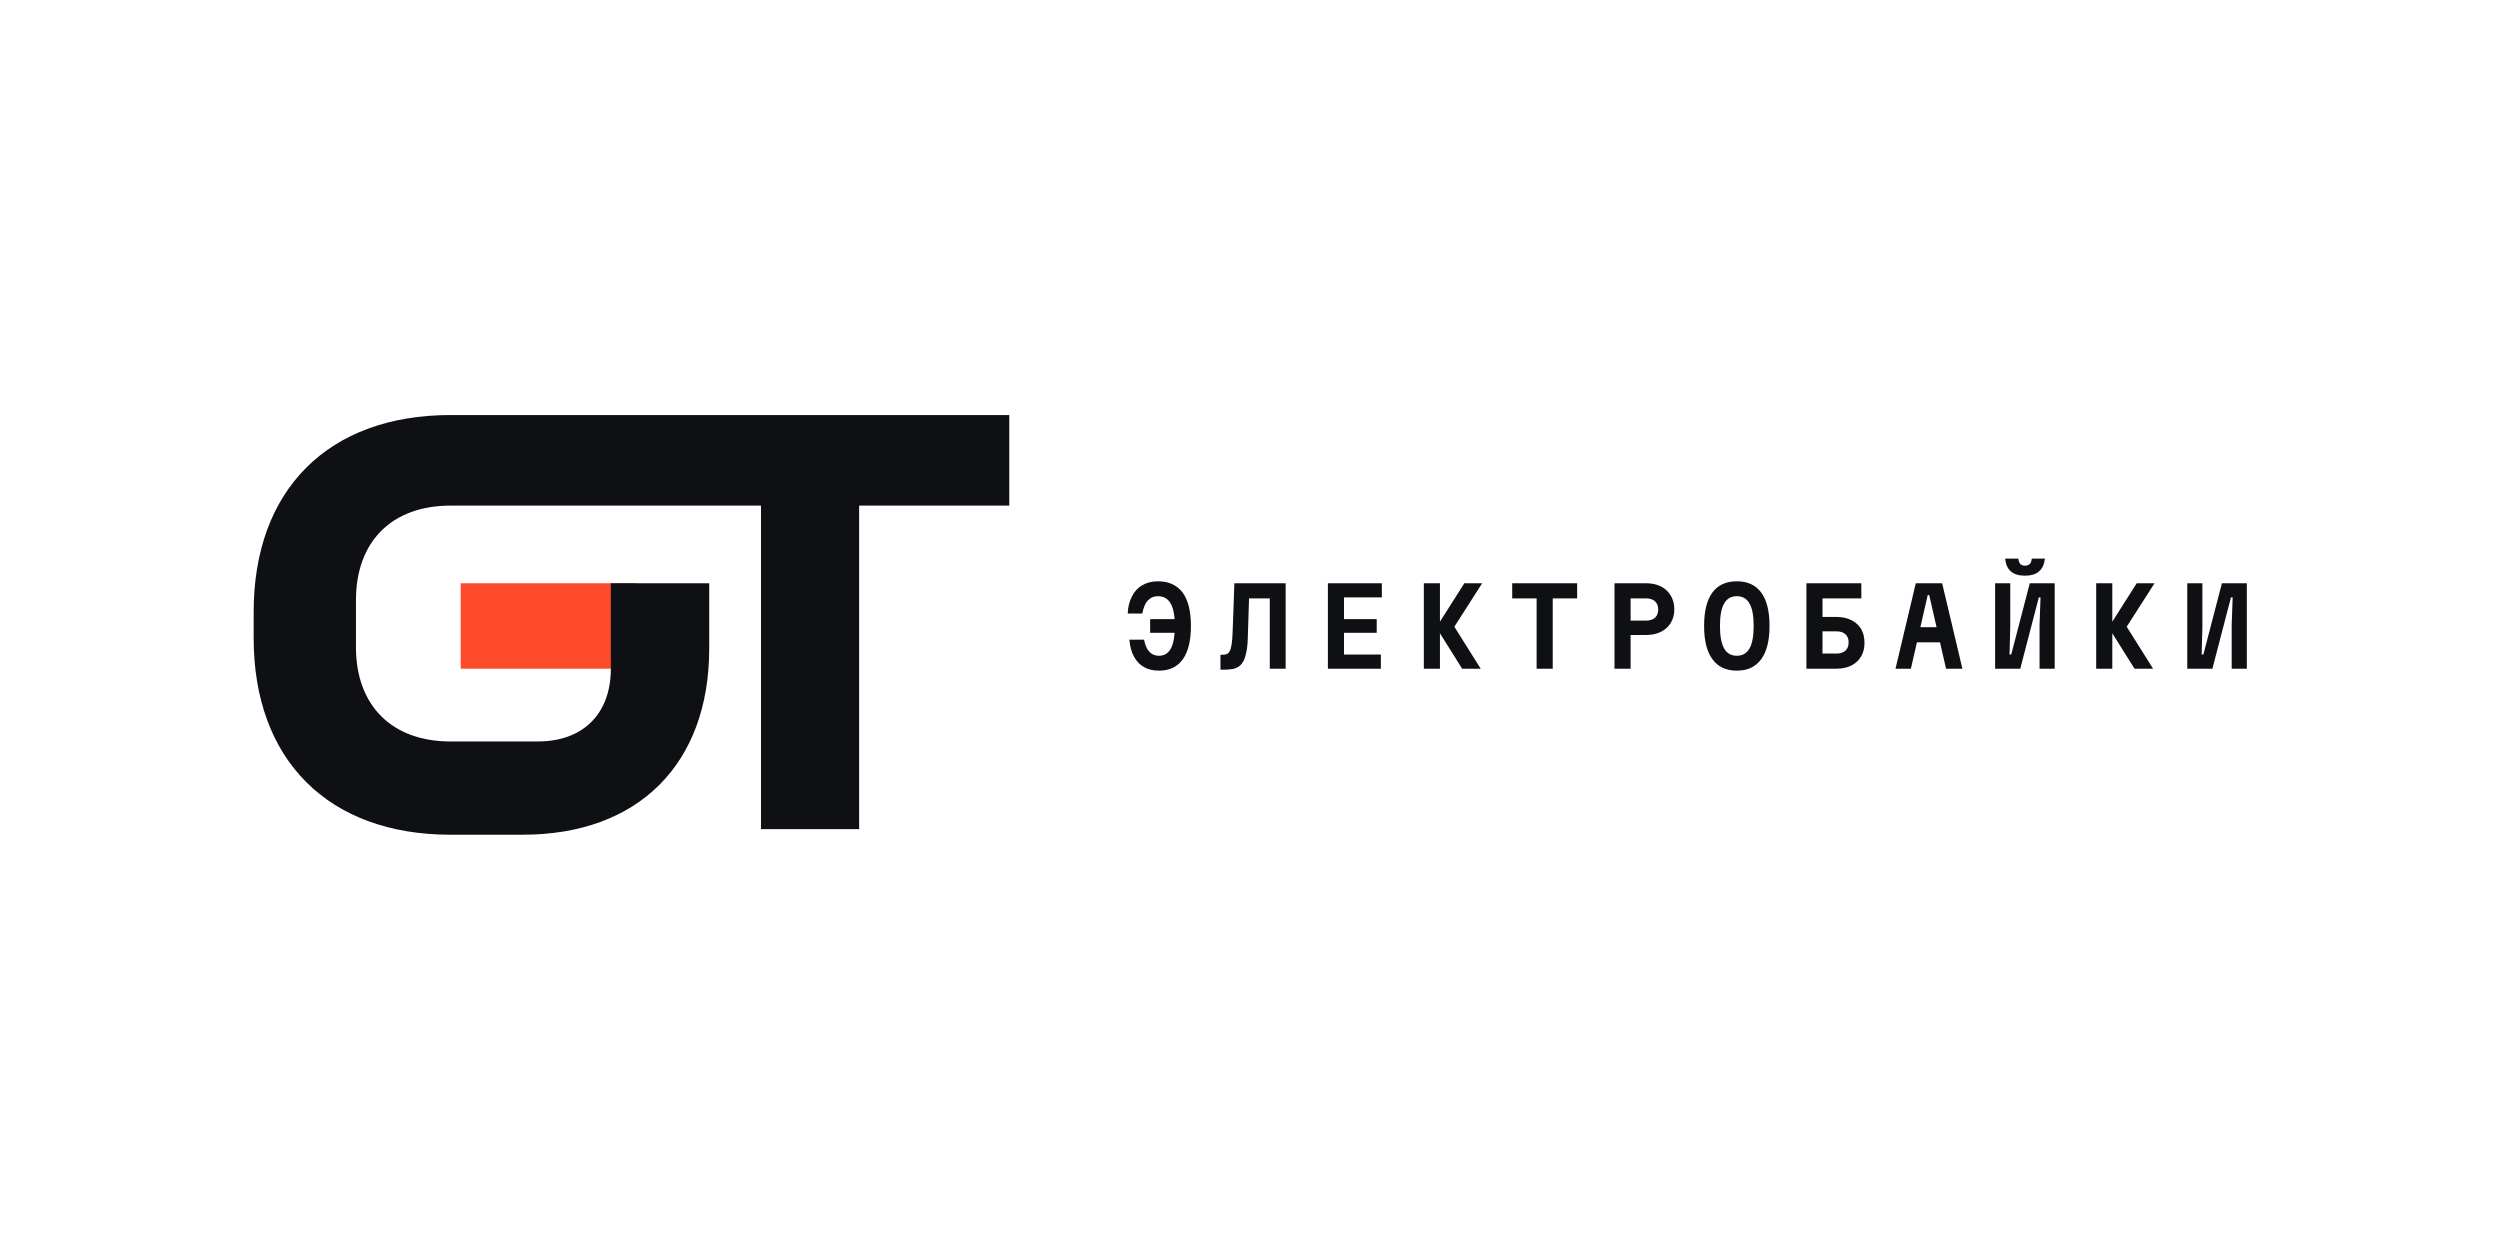
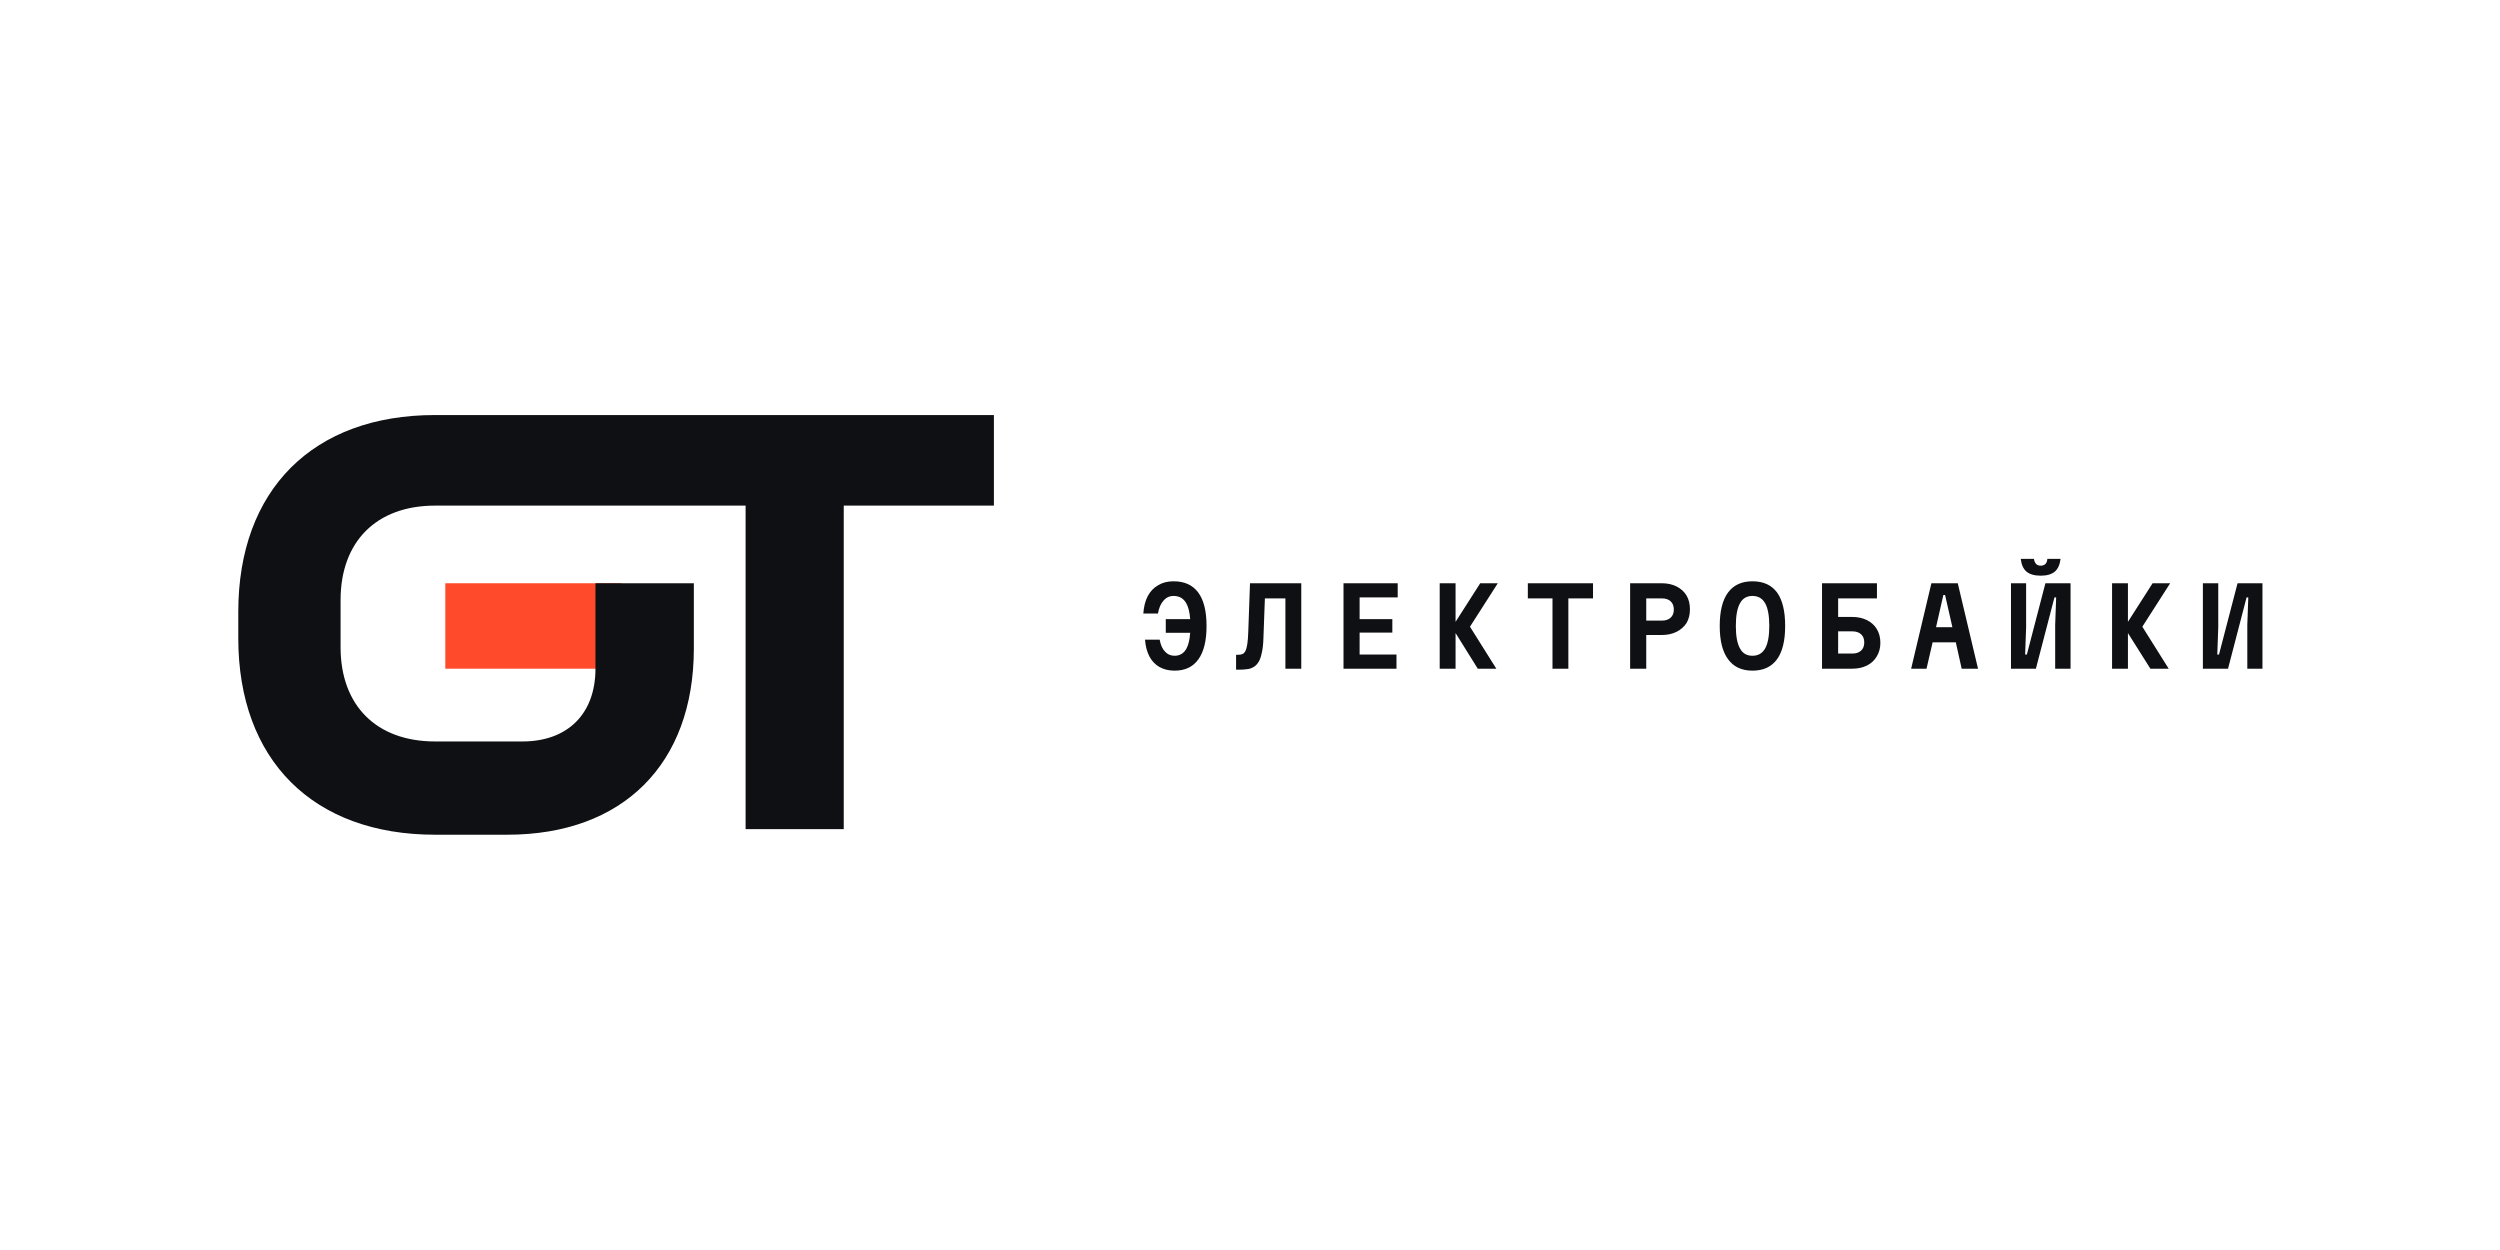
<svg xmlns="http://www.w3.org/2000/svg" viewBox="0 0 1024 512">
  <g id="icon">
-     <path fill="#FF4A2B" d="M188.7 238.9L260.8 238.9L260.8 273.9L188.7 273.9L188.7 238.9Z" />
-     <path fill="#0E1013" d="M184.5 170L413.4 170L413.4 207.1L351.9 207.1L351.9 339.6L311.7 339.6L311.7 207.1L184.5 207.1C160.5 207.1 145.8 221.8 145.8 245.8L145.8 265.1C145.8 289 160.5 303.7 184.5 303.7L220.3 303.7C238.8 303.7 250.2 292.4 250.2 273.9L250.2 238.9L290.5 238.9L290.5 265.6C290.5 312.9 261.5 341.9 214.1 341.9L184.5 341.9C134.5 341.9 103.9 311.3 103.9 261.4L103.9 250.6C103.9 200.6 134.5 170 184.5 170Z" />
+     <path fill="#FF4A2B" d="M182.4 238.9L254.5 238.9L254.5 273.9L182.4 273.9L182.4 238.9Z" />
+     <path fill="#0E1013" d="M178.2 170L407.1 170L407.1 207.1L345.6 207.1L345.6 339.6L305.4 339.6L305.4 207.1L178.2 207.1C154.2 207.1 139.5 221.8 139.5 245.8L139.5 265.1C139.5 289 154.2 303.7 178.2 303.7L214 303.7C232.5 303.7 243.9 292.4 243.9 273.9L243.9 238.9L284.2 238.9L284.2 265.6C284.2 312.9 255.2 341.9 207.8 341.9L178.2 341.9C128.2 341.9 97.6 311.3 97.6 261.4L97.6 250.6C97.6 200.6 128.2 170 178.2 170Z" />
  </g>
  <g id="wordmark">
-     <path fill="#0E1013" d="M471.1 259.2V253.6H481.7V259.2ZM474.7 274.7Q471.1 274.7 468.5 273.2Q465.9 271.7 464.4 268.8Q462.9 266 462.6 262H468.6Q469.2 265.3 470.8 267Q472.3 268.6 474.7 268.6Q478 268.6 479.6 265.6Q481.2 262.6 481.2 256.4Q481.2 250.1 479.5 247.2Q477.8 244.2 474.3 244.2Q471.8 244.2 470.1 246Q468.5 247.8 467.9 251.3H461.9Q462.1 247.1 463.7 244.2Q465.2 241.2 467.9 239.7Q470.6 238.1 474.3 238.1Q480.9 238.1 484.4 242.7Q487.8 247.3 487.8 256.4Q487.8 265.4 484.5 270Q481.2 274.7 474.7 274.7ZM520.1 273.9V245.1H510.9V238.9H526.6V273.9ZM499.9 274.3V268.2H500.7Q501.7 268.2 502.5 267.9Q503.2 267.6 503.7 266.7Q504.2 265.7 504.5 263.8Q504.8 261.8 504.9 258.4L505.6 238.9H511.8L511.1 261.3Q511 265.1 510.4 267.5Q509.9 270 509 271.3Q508.1 272.7 506.9 273.3Q505.7 274 504.3 274.1Q502.9 274.3 501.3 274.3ZM543.9 273.9V238.9H566V244.7H550.5V253.6H563.9V259.2H550.5V268.1H565.6V273.9ZM583.2 238.9H589.8V273.9H583.2ZM598.9 273.9 588.3 257 599.8 238.9H607.1L595.7 256.7L606.5 273.9ZM629.4 273.9V245.1H619.4V238.9H646V245.1H636V273.9ZM661.3 273.9V238.9H674.2Q677.7 238.9 680.3 240.2Q682.9 241.5 684.3 243.9Q685.8 246.3 685.8 249.6Q685.8 252.8 684.3 255.2Q682.9 257.5 680.3 258.8Q677.7 260.1 674.2 260.1H667.9V273.9ZM667.9 254.2H674.2Q676.6 254.2 677.9 253Q679.2 251.8 679.2 249.7Q679.2 247.5 677.9 246.3Q676.6 245.1 674.2 245.1H667.9ZM711.4 274.7Q704.8 274.7 701.4 270Q698 265.4 698 256.4Q698 247.3 701.4 242.7Q704.8 238.1 711.4 238.1Q718 238.1 721.4 242.7Q724.8 247.3 724.8 256.4Q724.8 265.4 721.4 270Q718 274.7 711.4 274.7ZM711.4 268.6Q714.9 268.6 716.6 265.6Q718.3 262.6 718.3 256.4Q718.3 250.1 716.6 247.2Q714.9 244.2 711.4 244.2Q707.9 244.2 706.2 247.2Q704.5 250.1 704.5 256.4Q704.5 262.6 706.2 265.6Q707.9 268.6 711.4 268.6ZM739.9 273.9V238.9H762.4V245.1H746.5V252.7H752.2Q755.7 252.7 758.3 254Q760.9 255.3 762.3 257.6Q763.7 260 763.7 263.3Q763.7 266.5 762.3 268.9Q760.9 271.3 758.3 272.6Q755.7 273.9 752.2 273.9ZM746.5 267.7H752.2Q754.6 267.7 755.9 266.5Q757.2 265.3 757.2 263.1Q757.2 261 755.9 259.8Q754.6 258.6 752.2 258.6H746.5ZM776.4 273.9 784.7 238.9H795.5L803.8 273.9H797.1L790.2 243.7H789.6L782.7 273.9ZM782.1 263.1V256.9H798.1V263.1ZM841.6 273.9H835.4V255.9L835.8 244.7H835.1L827.5 273.9H817.2V238.9H823.4V256.9L823.1 268.1H823.8L831.4 238.9H841.6ZM826.7 228.8Q826.9 230.3 827.5 231Q828.2 231.7 829.4 231.7Q830.7 231.7 831.4 231Q832.1 230.3 832.2 228.8H837.6Q837.2 232.4 835.2 234Q833.3 235.8 829.4 235.8Q825.6 235.8 823.6 234Q821.7 232.4 821.3 228.8ZM858.6 238.9H865.2V273.9H858.6ZM874.3 273.9 863.7 257 875.2 238.9H882.5L871.1 256.7L881.9 273.9ZM920.3 273.9H914.1V255.9L914.5 244.7H913.8L906.2 273.9H895.9V238.9H902.1V256.9L901.8 268.1H902.5L910.1 238.9H920.3Z" />
+     <path fill-rule="evenodd" fill="#0E1013" d="M717.8 274.7Q711.2 274.7 707.8 270Q704.4 265.4 704.4 256.4Q704.4 247.3 707.8 242.7Q711.2 238.1 717.8 238.1Q724.5 238.1 727.9 242.7Q731.2 247.3 731.2 256.4Q731.2 265.4 727.9 270Q724.5 274.7 717.8 274.7ZM746.3 273.9L746.3 238.9L768.8 238.9L768.8 245.1L752.9 245.1L752.9 252.7L758.6 252.7Q762.1 252.7 764.7 254Q767.3 255.3 768.7 257.6Q770.2 260 770.2 263.3Q770.2 266.5 768.7 268.9Q767.3 271.3 764.7 272.6Q762.1 273.9 758.6 273.9ZM848.1 273.9L841.8 273.9L841.8 255.9L842.2 244.7L841.5 244.7L833.9 273.9L823.7 273.9L823.7 238.9L829.9 238.9L829.9 256.9L829.5 268.1L830.2 268.1L837.8 238.9L848.1 238.9ZM926.7 273.9L920.5 273.9L920.5 255.9L920.9 244.7L920.2 244.7L912.6 273.9L902.3 273.9L902.3 238.9L908.6 238.9L908.6 256.9L908.2 268.1L908.9 268.1L916.5 238.9L926.7 238.9ZM667.7 273.9L667.7 238.9L680.6 238.9Q684.1 238.9 686.7 240.2Q689.3 241.5 690.8 243.9Q692.2 246.3 692.2 249.6Q692.2 252.8 690.8 255.2Q689.3 257.5 686.7 258.8Q684.1 260.1 680.6 260.1L674.3 260.1L674.3 273.9ZM782.8 273.9L791.1 238.9L801.9 238.9L810.2 273.9L803.5 273.9L801.1 263.1L791.6 263.1L789.1 273.9ZM526.5 273.9L526.5 245.1L518.1 245.1L517.5 261.3Q517.4 265.1 516.8 267.5Q516.3 270 515.4 271.3Q514.5 272.7 513.3 273.3Q512.1 274 510.7 274.1Q509.3 274.3 507.7 274.3L506.3 274.3L506.3 268.2L507.1 268.2Q508.2 268.2 508.9 267.9Q509.6 267.6 510.1 266.7Q510.6 265.7 510.9 263.8Q511.2 261.8 511.3 258.5L512 238.9L533 238.9L533 273.9ZM477.5 259.2L477.5 253.6L487.5 253.6Q487.2 249.4 485.9 247.1Q484.2 244.1 480.7 244.1Q478.2 244.1 476.6 246Q474.9 247.8 474.3 251.3L468.3 251.3Q468.6 247.1 470.1 244.2Q471.7 241.2 474.4 239.7Q477 238.1 480.7 238.1Q487.4 238.1 490.8 242.7Q494.2 247.3 494.2 256.4Q494.2 265.4 490.9 270Q487.6 274.7 481.1 274.7Q477.6 274.7 474.9 273.2Q472.3 271.7 470.8 268.9Q469.3 266 469 262L475 262Q475.6 265.3 477.2 266.9Q478.7 268.6 481.1 268.6Q484.4 268.6 486 265.6Q487.2 263.4 487.5 259.2ZM589.7 238.9L596.2 238.9L596.2 254.7L606.3 238.9L613.5 238.9L602.1 256.7L612.9 273.9L605.3 273.9L596.2 259.3L596.2 273.9L589.7 273.9ZM865.1 238.9L871.6 238.9L871.6 254.7L881.7 238.9L888.9 238.9L877.5 256.7L888.3 273.9L880.8 273.9L871.6 259.3L871.6 273.9L865.1 273.9ZM550.3 273.9L550.3 238.9L572.5 238.9L572.5 244.7L556.9 244.7L556.9 253.6L570.3 253.6L570.3 259.1L556.9 259.1L556.9 268.1L572 268.1L572 273.9ZM635.9 273.9L635.9 245.1L625.8 245.1L625.8 238.9L652.5 238.9L652.5 245.1L642.4 245.1L642.4 273.9ZM717.8 268.6Q721.3 268.6 723 265.6Q724.7 262.6 724.7 256.4Q724.7 250.1 723 247.1Q721.3 244.1 717.8 244.1Q714.3 244.1 712.7 247.1Q711 250.1 711 256.4Q711 262.6 712.7 265.6Q714.3 268.6 717.8 268.6ZM674.3 254.2L680.7 254.2Q683 254.2 684.3 253Q685.6 251.8 685.6 249.7Q685.6 247.5 684.3 246.3Q683 245.1 680.7 245.1L674.3 245.1ZM752.9 267.7L758.7 267.7Q761 267.7 762.3 266.5Q763.6 265.3 763.6 263.1Q763.6 261 762.3 259.8Q761 258.6 758.7 258.6L752.9 258.6ZM833.1 228.9Q833.3 230.3 834 231Q834.6 231.7 835.9 231.7Q837.1 231.7 837.8 231Q838.5 230.3 838.6 228.9L844 228.9Q843.6 232.4 841.7 234.1Q839.7 235.8 835.9 235.8Q832 235.8 830 234.1Q828.1 232.4 827.7 228.9ZM799.7 256.9L796.7 243.7L796 243.7L793 256.9L799.7 256.9Z" />
  </g>
</svg>
